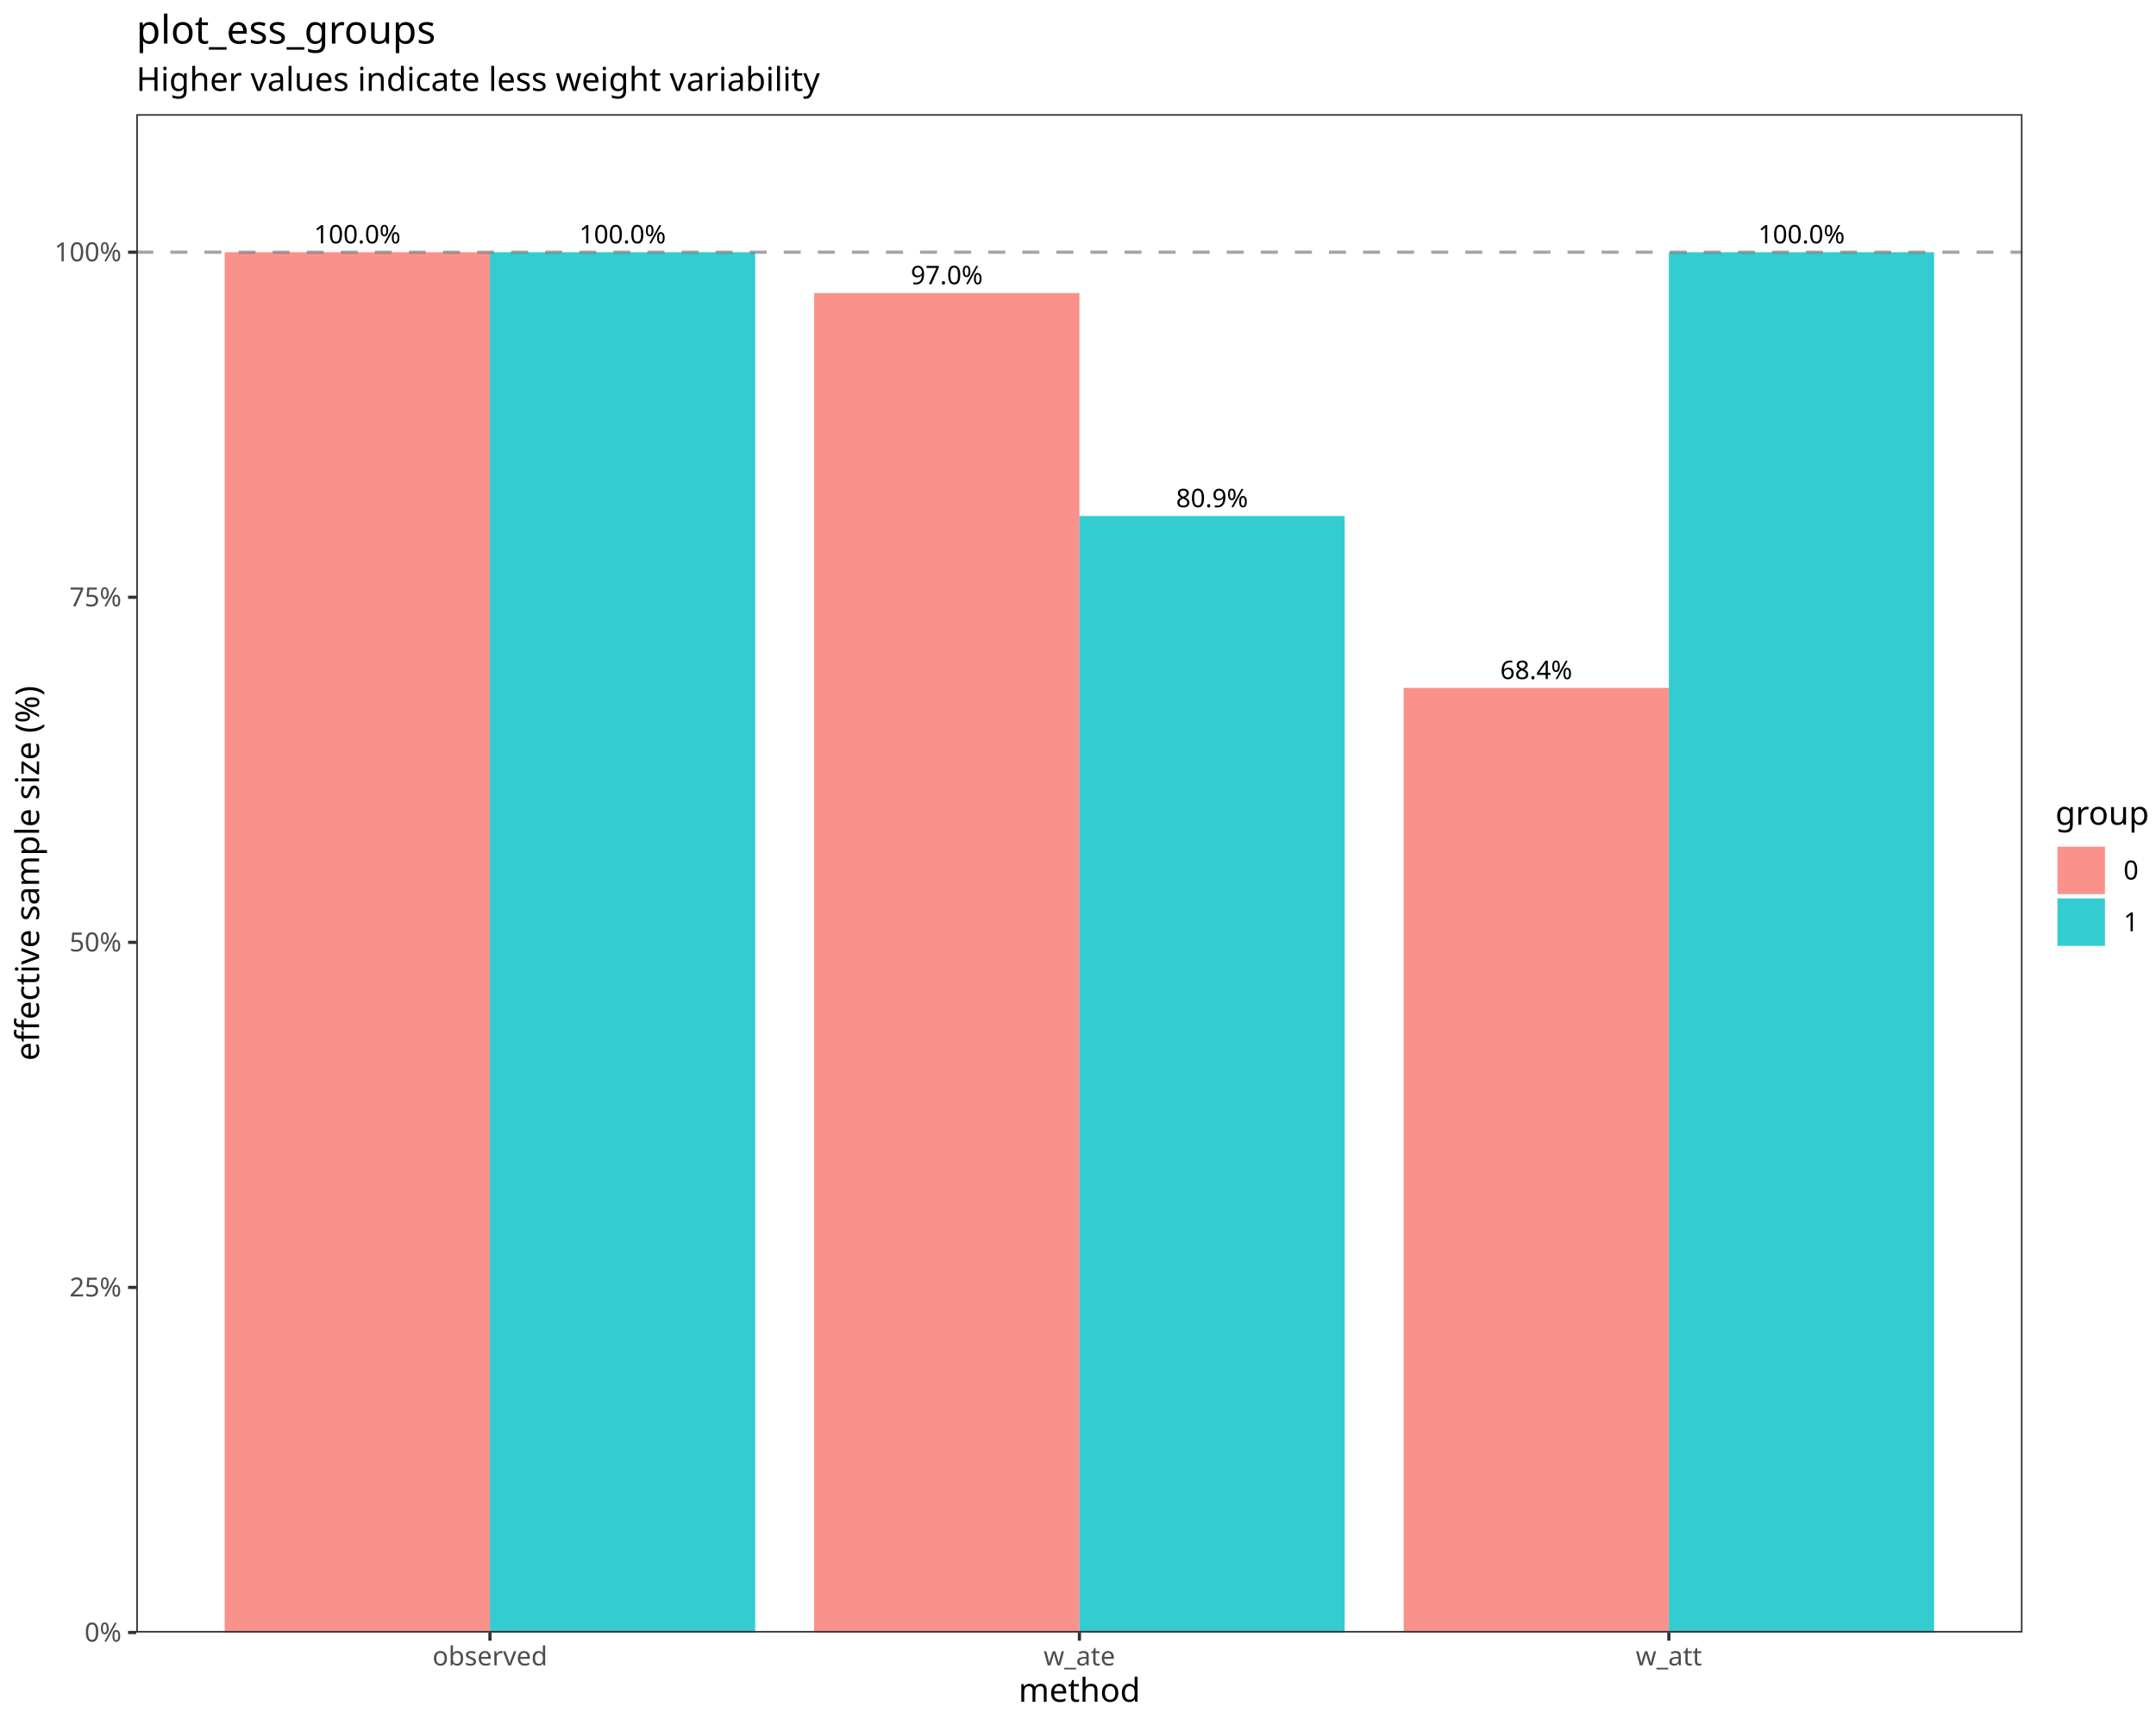
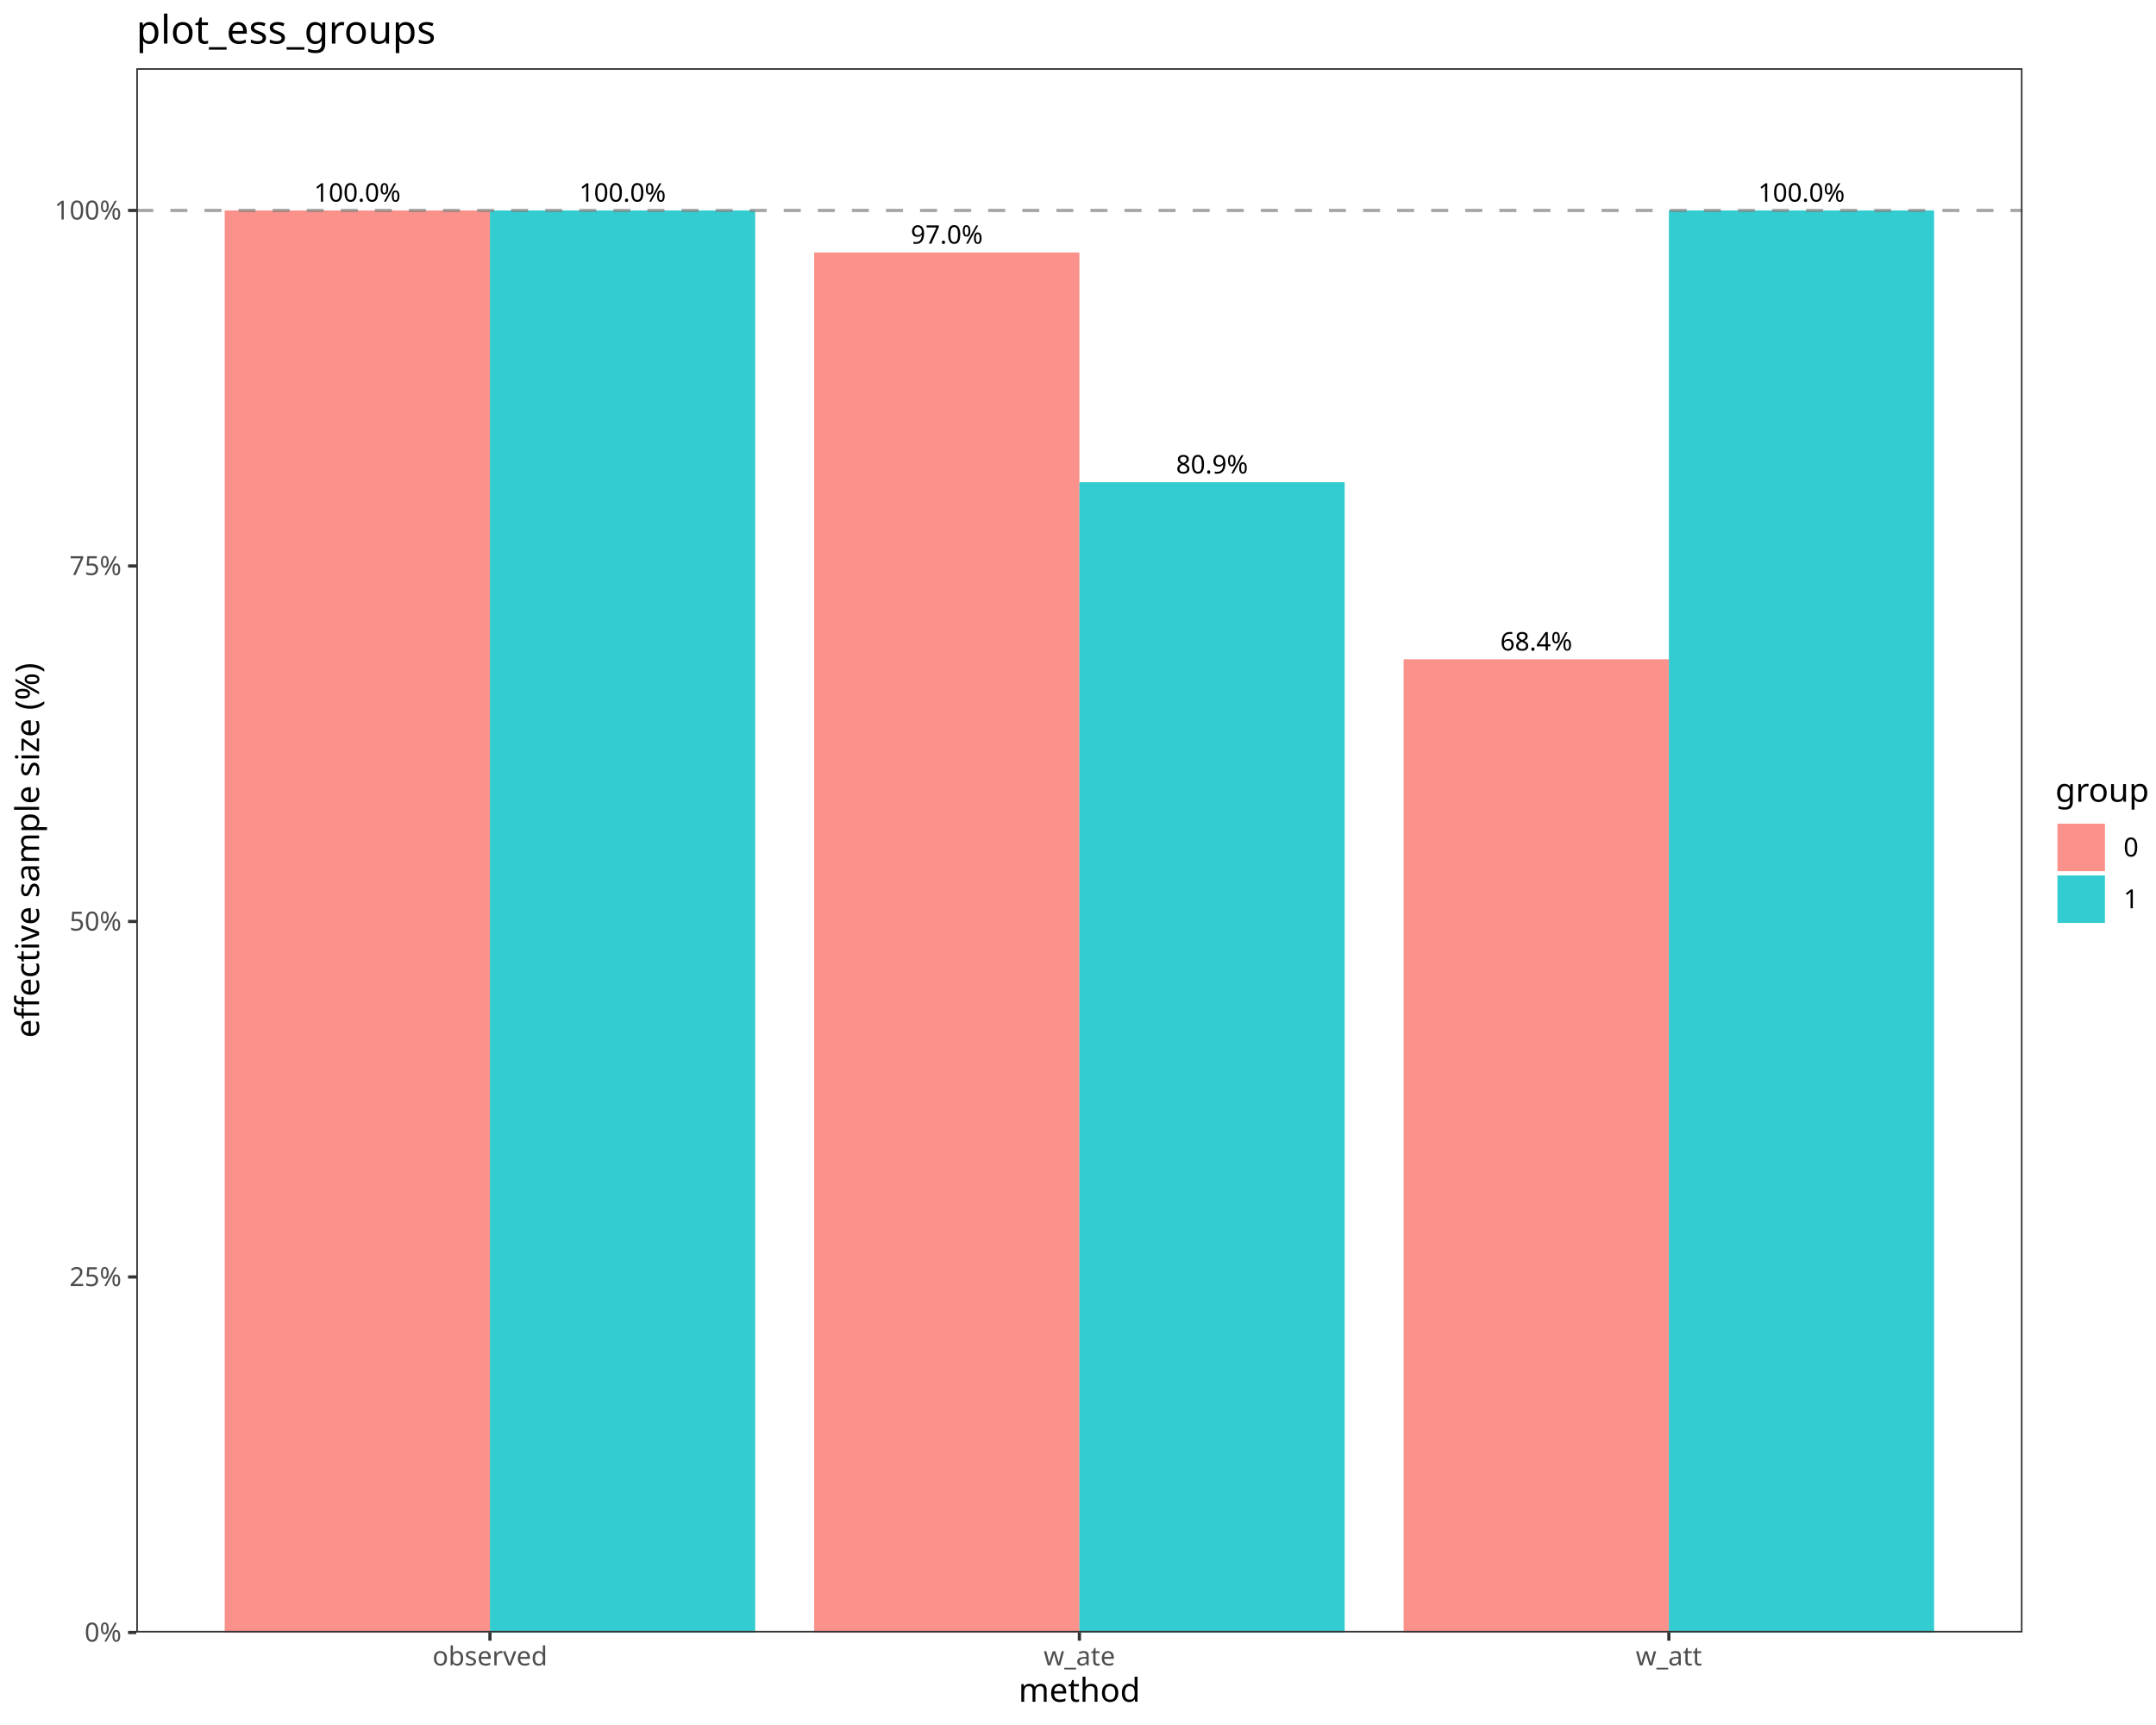
<svg xmlns="http://www.w3.org/2000/svg" class="svglite" data-engine-version="2.0" width="720.00pt" height="576.00pt" viewBox="0 0 720.00 576.00">
  <defs>
    <style type="text/css">
    .svglite line, .svglite polyline, .svglite polygon, .svglite path, .svglite rect, .svglite circle {
      fill: none;
      stroke: #000000;
      stroke-linecap: round;
      stroke-linejoin: round;
      stroke-miterlimit: 10.00;
    }
  </style>
  </defs>
  <rect width="100%" height="100%" style="stroke: none; fill: #FFFFFF;" />
  <defs>
    <clipPath id="cpMC4wMHw3MjAuMDB8MC4wMHw1NzYuMDA=">
      <rect x="0.00" y="0.00" width="720.00" height="576.00" />
    </clipPath>
  </defs>
  <g clip-path="url(#cpMC4wMHw3MjAuMDB8MC4wMHw1NzYuMDA=)">
    <rect x="0.00" y="0.00" width="720.00" height="576.00" style="stroke-width: 1.07; stroke: #FFFFFF; fill: #FFFFFF;" />
  </g>
  <defs>
-     <clipPath id="cpNDUuNTF8Njc1LjQzfDM4LjEyfDU0NS4xMQ==">
-       <rect x="45.51" y="38.12" width="629.91" height="507.00" />
+     <clipPath id="cpNDUuNTF8Njc1LjQzfDIyLjc4fDU0NS4xMQ==">
+       <rect x="45.51" y="22.78" width="629.91" height="522.33" />
    </clipPath>
  </defs>
-   <g clip-path="url(#cpNDUuNTF8Njc1LjQzfDM4LjEyfDU0NS4xMQ==)">
-     <rect x="45.51" y="38.12" width="629.91" height="507.00" style="stroke-width: 1.07; stroke: none; fill: #FFFFFF;" />
-     <rect x="75.04" y="84.21" width="88.58" height="460.91" style="stroke-width: 1.07; stroke: none; stroke-linecap: butt; stroke-linejoin: miter; fill: #F8766D; fill-opacity: 0.80;" />
-     <rect x="163.62" y="84.21" width="88.58" height="460.91" style="stroke-width: 1.07; stroke: none; stroke-linecap: butt; stroke-linejoin: miter; fill: #00BFC4; fill-opacity: 0.80;" />
-     <rect x="271.89" y="97.84" width="88.58" height="447.28" style="stroke-width: 1.07; stroke: none; stroke-linecap: butt; stroke-linejoin: miter; fill: #F8766D; fill-opacity: 0.80;" />
-     <rect x="360.47" y="172.30" width="88.58" height="372.81" style="stroke-width: 1.07; stroke: none; stroke-linecap: butt; stroke-linejoin: miter; fill: #00BFC4; fill-opacity: 0.80;" />
-     <rect x="468.74" y="229.68" width="88.58" height="315.43" style="stroke-width: 1.07; stroke: none; stroke-linecap: butt; stroke-linejoin: miter; fill: #F8766D; fill-opacity: 0.80;" />
-     <rect x="557.32" y="84.21" width="88.58" height="460.91" style="stroke-width: 1.07; stroke: none; stroke-linecap: butt; stroke-linejoin: miter; fill: #00BFC4; fill-opacity: 0.80;" />
-     <text x="119.33" y="81.27" text-anchor="middle" style="font-size: 8.54px; font-family: sans;" textLength="28.95px" lengthAdjust="spacingAndGlyphs">100.0%</text>
-     <text x="207.91" y="81.27" text-anchor="middle" style="font-size: 8.54px; font-family: sans;" textLength="28.95px" lengthAdjust="spacingAndGlyphs">100.0%</text>
-     <text x="316.18" y="94.90" text-anchor="middle" style="font-size: 8.54px; font-family: sans;" textLength="24.20px" lengthAdjust="spacingAndGlyphs">97.0%</text>
-     <text x="404.76" y="169.36" text-anchor="middle" style="font-size: 8.54px; font-family: sans;" textLength="24.20px" lengthAdjust="spacingAndGlyphs">80.9%</text>
-     <text x="513.03" y="226.75" text-anchor="middle" style="font-size: 8.54px; font-family: sans;" textLength="24.20px" lengthAdjust="spacingAndGlyphs">68.4%</text>
-     <text x="601.61" y="81.27" text-anchor="middle" style="font-size: 8.54px; font-family: sans;" textLength="28.95px" lengthAdjust="spacingAndGlyphs">100.0%</text>
-     <line x1="45.51" y1="84.21" x2="675.43" y2="84.21" style="stroke-width: 1.07; stroke: #7F7F7F; stroke-opacity: 0.70; stroke-dasharray: 5.69,5.69; stroke-linecap: butt;" />
-     <rect x="45.51" y="38.12" width="629.91" height="507.00" style="stroke-width: 1.07; stroke: #333333;" />
+   <g clip-path="url(#cpNDUuNTF8Njc1LjQzfDIyLjc4fDU0NS4xMQ==)">
+     <rect x="45.51" y="22.78" width="629.91" height="522.33" style="stroke-width: 1.07; stroke: none; fill: #FFFFFF;" />
+     <rect x="75.04" y="70.27" width="88.58" height="474.84" style="stroke-width: 1.07; stroke: none; stroke-linecap: butt; stroke-linejoin: miter; fill: #F8766D; fill-opacity: 0.80;" />
+     <rect x="163.62" y="70.27" width="88.58" height="474.84" style="stroke-width: 1.07; stroke: none; stroke-linecap: butt; stroke-linejoin: miter; fill: #00BFC4; fill-opacity: 0.80;" />
+     <rect x="271.89" y="84.31" width="88.58" height="460.80" style="stroke-width: 1.07; stroke: none; stroke-linecap: butt; stroke-linejoin: miter; fill: #F8766D; fill-opacity: 0.80;" />
+     <rect x="360.47" y="161.02" width="88.58" height="384.09" style="stroke-width: 1.07; stroke: none; stroke-linecap: butt; stroke-linejoin: miter; fill: #00BFC4; fill-opacity: 0.80;" />
+     <rect x="468.74" y="220.14" width="88.58" height="324.97" style="stroke-width: 1.07; stroke: none; stroke-linecap: butt; stroke-linejoin: miter; fill: #F8766D; fill-opacity: 0.80;" />
+     <rect x="557.32" y="70.27" width="88.58" height="474.84" style="stroke-width: 1.07; stroke: none; stroke-linecap: butt; stroke-linejoin: miter; fill: #00BFC4; fill-opacity: 0.80;" />
+     <text x="119.33" y="67.33" text-anchor="middle" style="font-size: 8.54px; font-family: sans;" textLength="28.95px" lengthAdjust="spacingAndGlyphs">100.0%</text>
+     <text x="207.91" y="67.33" text-anchor="middle" style="font-size: 8.54px; font-family: sans;" textLength="28.95px" lengthAdjust="spacingAndGlyphs">100.0%</text>
+     <text x="316.18" y="81.37" text-anchor="middle" style="font-size: 8.54px; font-family: sans;" textLength="24.20px" lengthAdjust="spacingAndGlyphs">97.0%</text>
+     <text x="404.76" y="158.09" text-anchor="middle" style="font-size: 8.54px; font-family: sans;" textLength="24.20px" lengthAdjust="spacingAndGlyphs">80.9%</text>
+     <text x="513.03" y="217.21" text-anchor="middle" style="font-size: 8.54px; font-family: sans;" textLength="24.20px" lengthAdjust="spacingAndGlyphs">68.4%</text>
+     <text x="601.61" y="67.33" text-anchor="middle" style="font-size: 8.54px; font-family: sans;" textLength="28.95px" lengthAdjust="spacingAndGlyphs">100.0%</text>
+     <line x1="45.51" y1="70.27" x2="675.43" y2="70.27" style="stroke-width: 1.07; stroke: #7F7F7F; stroke-opacity: 0.70; stroke-dasharray: 5.69,5.69; stroke-linecap: butt;" />
+     <rect x="45.51" y="22.78" width="629.91" height="522.33" style="stroke-width: 1.07; stroke: #333333;" />
  </g>
  <g clip-path="url(#cpMC4wMHw3MjAuMDB8MC4wMHw1NzYuMDA=)">
    <text x="40.58" y="548.14" text-anchor="end" style="font-size: 8.80px; fill: #4D4D4D; font-family: sans;" textLength="12.72px" lengthAdjust="spacingAndGlyphs">0%</text>
-     <text x="40.58" y="432.91" text-anchor="end" style="font-size: 8.80px; fill: #4D4D4D; font-family: sans;" textLength="17.61px" lengthAdjust="spacingAndGlyphs">25%</text>
-     <text x="40.58" y="317.69" text-anchor="end" style="font-size: 8.80px; fill: #4D4D4D; font-family: sans;" textLength="17.61px" lengthAdjust="spacingAndGlyphs">50%</text>
-     <text x="40.58" y="202.46" text-anchor="end" style="font-size: 8.80px; fill: #4D4D4D; font-family: sans;" textLength="17.61px" lengthAdjust="spacingAndGlyphs">75%</text>
-     <text x="40.58" y="87.24" text-anchor="end" style="font-size: 8.80px; fill: #4D4D4D; font-family: sans;" textLength="22.51px" lengthAdjust="spacingAndGlyphs">100%</text>
+     <text x="40.58" y="429.43" text-anchor="end" style="font-size: 8.80px; fill: #4D4D4D; font-family: sans;" textLength="17.61px" lengthAdjust="spacingAndGlyphs">25%</text>
+     <text x="40.58" y="310.72" text-anchor="end" style="font-size: 8.80px; fill: #4D4D4D; font-family: sans;" textLength="17.61px" lengthAdjust="spacingAndGlyphs">50%</text>
+     <text x="40.58" y="192.01" text-anchor="end" style="font-size: 8.80px; fill: #4D4D4D; font-family: sans;" textLength="17.61px" lengthAdjust="spacingAndGlyphs">75%</text>
+     <text x="40.58" y="73.30" text-anchor="end" style="font-size: 8.80px; fill: #4D4D4D; font-family: sans;" textLength="22.51px" lengthAdjust="spacingAndGlyphs">100%</text>
    <polyline points="42.77,545.11 45.51,545.11 " style="stroke-width: 1.07; stroke: #333333; stroke-linecap: butt;" />
-     <polyline points="42.77,429.89 45.51,429.89 " style="stroke-width: 1.07; stroke: #333333; stroke-linecap: butt;" />
-     <polyline points="42.77,314.66 45.51,314.66 " style="stroke-width: 1.07; stroke: #333333; stroke-linecap: butt;" />
-     <polyline points="42.77,199.43 45.51,199.43 " style="stroke-width: 1.07; stroke: #333333; stroke-linecap: butt;" />
-     <polyline points="42.77,84.21 45.51,84.21 " style="stroke-width: 1.07; stroke: #333333; stroke-linecap: butt;" />
+     <polyline points="42.77,426.40 45.51,426.40 " style="stroke-width: 1.07; stroke: #333333; stroke-linecap: butt;" />
+     <polyline points="42.77,307.69 45.51,307.69 " style="stroke-width: 1.07; stroke: #333333; stroke-linecap: butt;" />
+     <polyline points="42.77,188.98 45.51,188.98 " style="stroke-width: 1.07; stroke: #333333; stroke-linecap: butt;" />
+     <polyline points="42.77,70.27 45.51,70.27 " style="stroke-width: 1.07; stroke: #333333; stroke-linecap: butt;" />
    <polyline points="163.62,547.85 163.62,545.11 " style="stroke-width: 1.07; stroke: #333333; stroke-linecap: butt;" />
    <polyline points="360.47,547.85 360.47,545.11 " style="stroke-width: 1.07; stroke: #333333; stroke-linecap: butt;" />
    <polyline points="557.32,547.85 557.32,545.11 " style="stroke-width: 1.07; stroke: #333333; stroke-linecap: butt;" />
    <text x="163.62" y="556.10" text-anchor="middle" style="font-size: 8.80px; fill: #4D4D4D; font-family: sans;" textLength="36.21px" lengthAdjust="spacingAndGlyphs">observed</text>
    <text x="360.47" y="556.10" text-anchor="middle" style="font-size: 8.80px; fill: #4D4D4D; font-family: sans;" textLength="23.49px" lengthAdjust="spacingAndGlyphs">w_ate</text>
    <text x="557.32" y="556.10" text-anchor="middle" style="font-size: 8.80px; fill: #4D4D4D; font-family: sans;" textLength="21.04px" lengthAdjust="spacingAndGlyphs">w_att</text>
    <text x="360.47" y="568.24" text-anchor="middle" style="font-size: 11.00px; font-family: sans;" textLength="36.70px" lengthAdjust="spacingAndGlyphs">method</text>
-     <text transform="translate(13.05,291.61) rotate(-90)" text-anchor="middle" style="font-size: 11.00px; font-family: sans;" textLength="122.28px" lengthAdjust="spacingAndGlyphs">effective sample size (%)</text>
-     <rect x="686.38" y="266.67" width="28.14" height="49.89" style="stroke-width: 1.07; stroke: none; fill: #FFFFFF;" />
-     <text x="686.38" y="275.38" style="font-size: 11.00px; font-family: sans;" textLength="28.14px" lengthAdjust="spacingAndGlyphs">group</text>
-     <rect x="686.38" y="282.00" width="17.28" height="17.28" style="stroke-width: 1.07; stroke: none; fill: #FFFFFF;" />
-     <rect x="687.09" y="282.71" width="15.86" height="15.86" style="stroke-width: 1.07; stroke: none; stroke-linecap: butt; stroke-linejoin: miter; fill: #F8766D; fill-opacity: 0.80;" />
-     <rect x="686.38" y="299.28" width="17.28" height="17.28" style="stroke-width: 1.07; stroke: none; fill: #FFFFFF;" />
-     <rect x="687.09" y="299.99" width="15.86" height="15.86" style="stroke-width: 1.07; stroke: none; stroke-linecap: butt; stroke-linejoin: miter; fill: #00BFC4; fill-opacity: 0.80;" />
-     <text x="709.14" y="293.67" style="font-size: 8.80px; font-family: sans;" textLength="4.89px" lengthAdjust="spacingAndGlyphs">0</text>
-     <text x="709.14" y="310.95" style="font-size: 8.80px; font-family: sans;" textLength="4.89px" lengthAdjust="spacingAndGlyphs">1</text>
-     <text x="45.51" y="30.35" style="font-size: 11.00px; font-family: sans;" textLength="214.63px" lengthAdjust="spacingAndGlyphs">Higher values indicate less weight variability</text>
+     <text transform="translate(13.05,283.95) rotate(-90)" text-anchor="middle" style="font-size: 11.00px; font-family: sans;" textLength="122.28px" lengthAdjust="spacingAndGlyphs">effective sample size (%)</text>
+     <rect x="686.38" y="259.00" width="28.14" height="49.89" style="stroke-width: 1.07; stroke: none; fill: #FFFFFF;" />
+     <text x="686.38" y="267.71" style="font-size: 11.00px; font-family: sans;" textLength="28.14px" lengthAdjust="spacingAndGlyphs">group</text>
+     <rect x="686.38" y="274.33" width="17.28" height="17.28" style="stroke-width: 1.07; stroke: none; fill: #FFFFFF;" />
+     <rect x="687.09" y="275.04" width="15.86" height="15.86" style="stroke-width: 1.07; stroke: none; stroke-linecap: butt; stroke-linejoin: miter; fill: #F8766D; fill-opacity: 0.80;" />
+     <rect x="686.38" y="291.61" width="17.28" height="17.28" style="stroke-width: 1.07; stroke: none; fill: #FFFFFF;" />
+     <rect x="687.09" y="292.32" width="15.86" height="15.86" style="stroke-width: 1.07; stroke: none; stroke-linecap: butt; stroke-linejoin: miter; fill: #00BFC4; fill-opacity: 0.80;" />
+     <text x="709.14" y="286.00" style="font-size: 8.80px; font-family: sans;" textLength="4.89px" lengthAdjust="spacingAndGlyphs">0</text>
+     <text x="709.14" y="303.28" style="font-size: 8.80px; font-family: sans;" textLength="4.89px" lengthAdjust="spacingAndGlyphs">1</text>
    <text x="45.51" y="14.56" style="font-size: 13.20px; font-family: sans;" textLength="96.89px" lengthAdjust="spacingAndGlyphs">plot_ess_groups</text>
  </g>
</svg>
